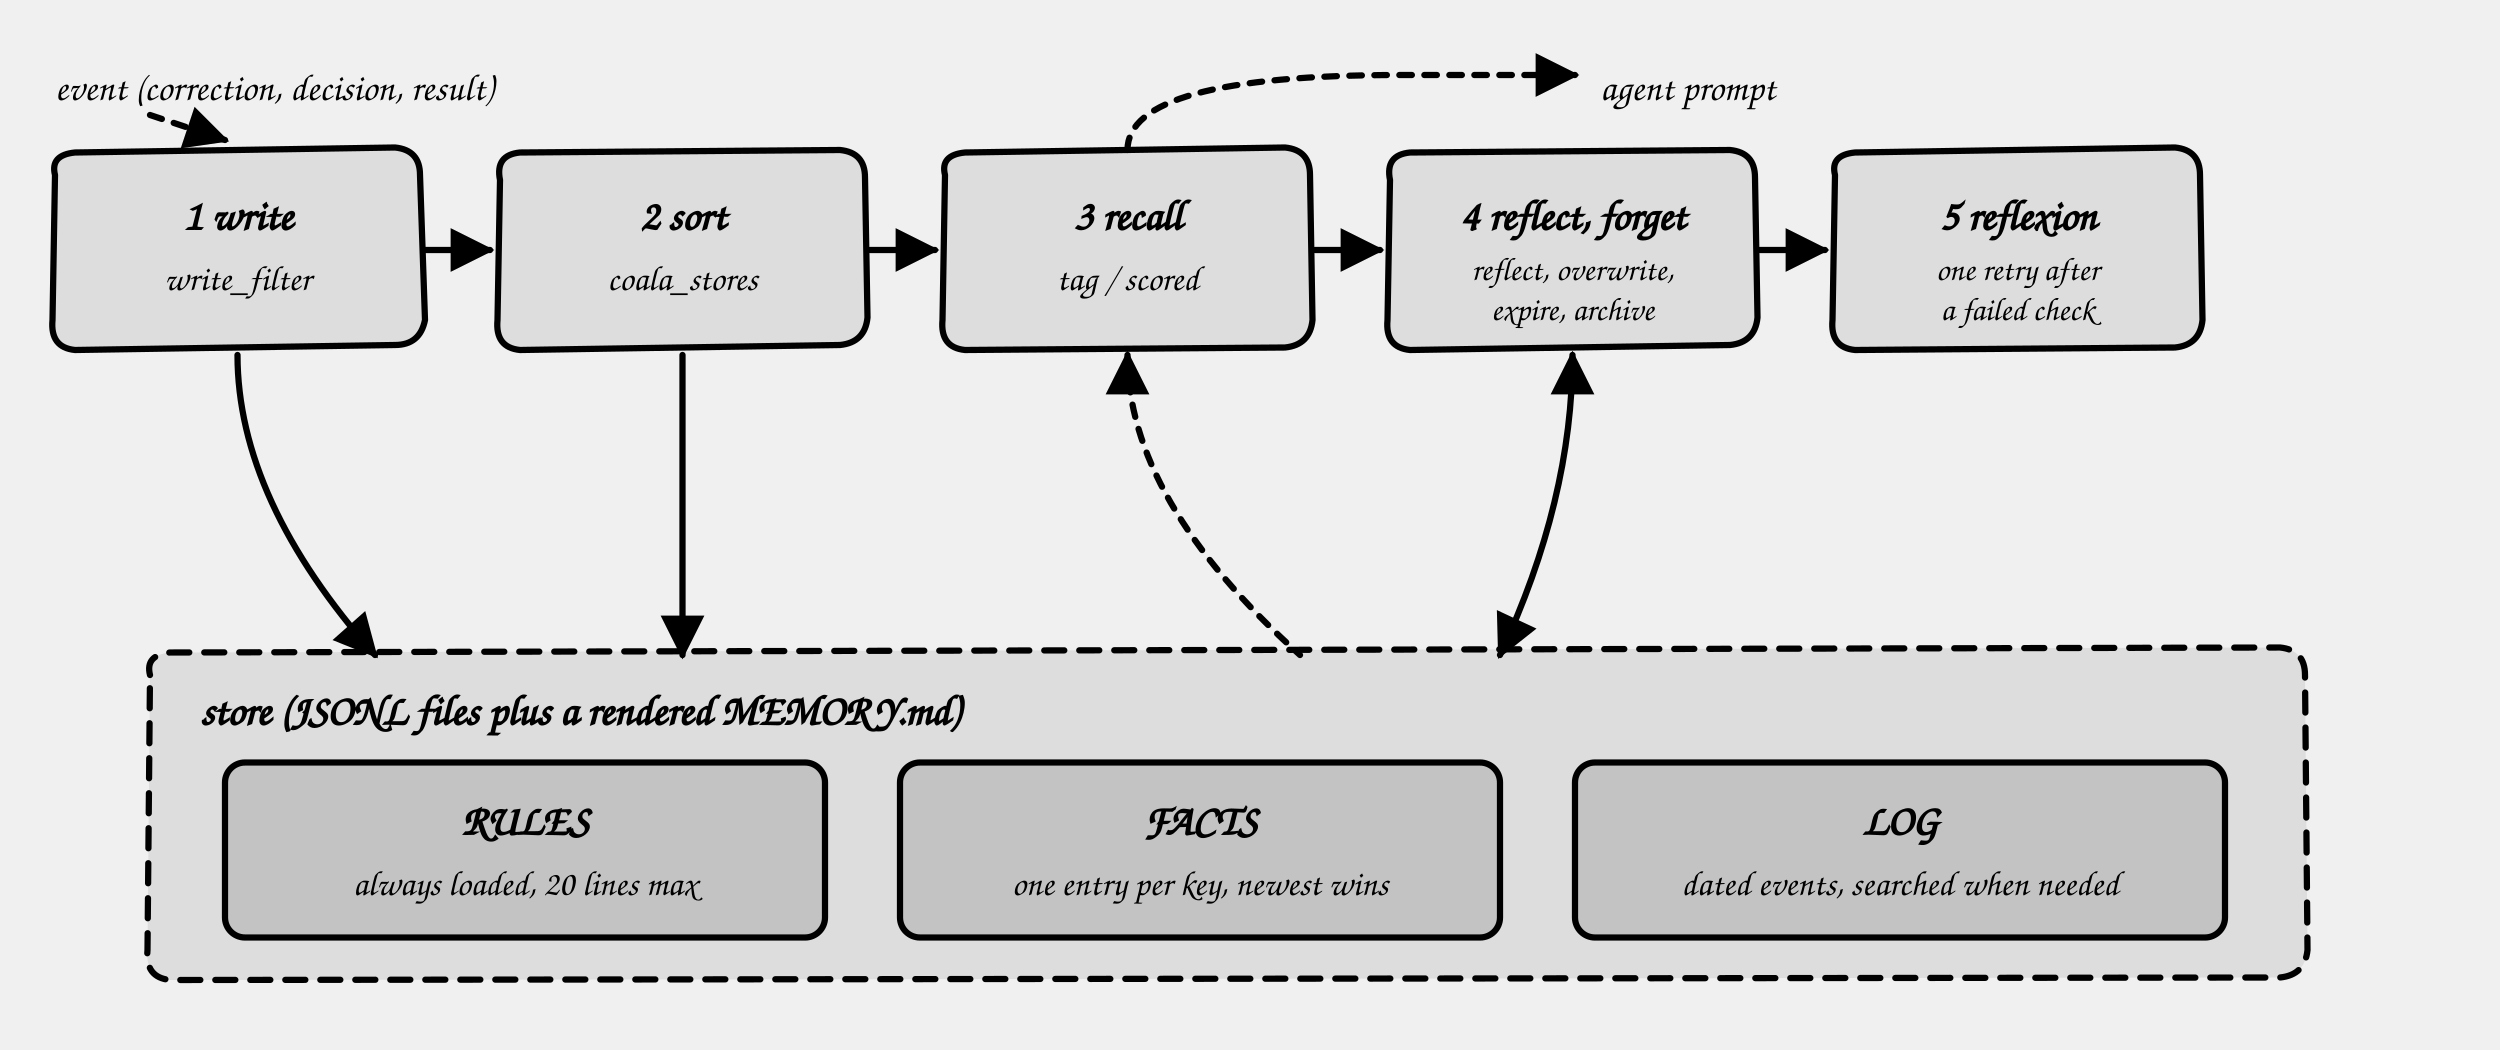
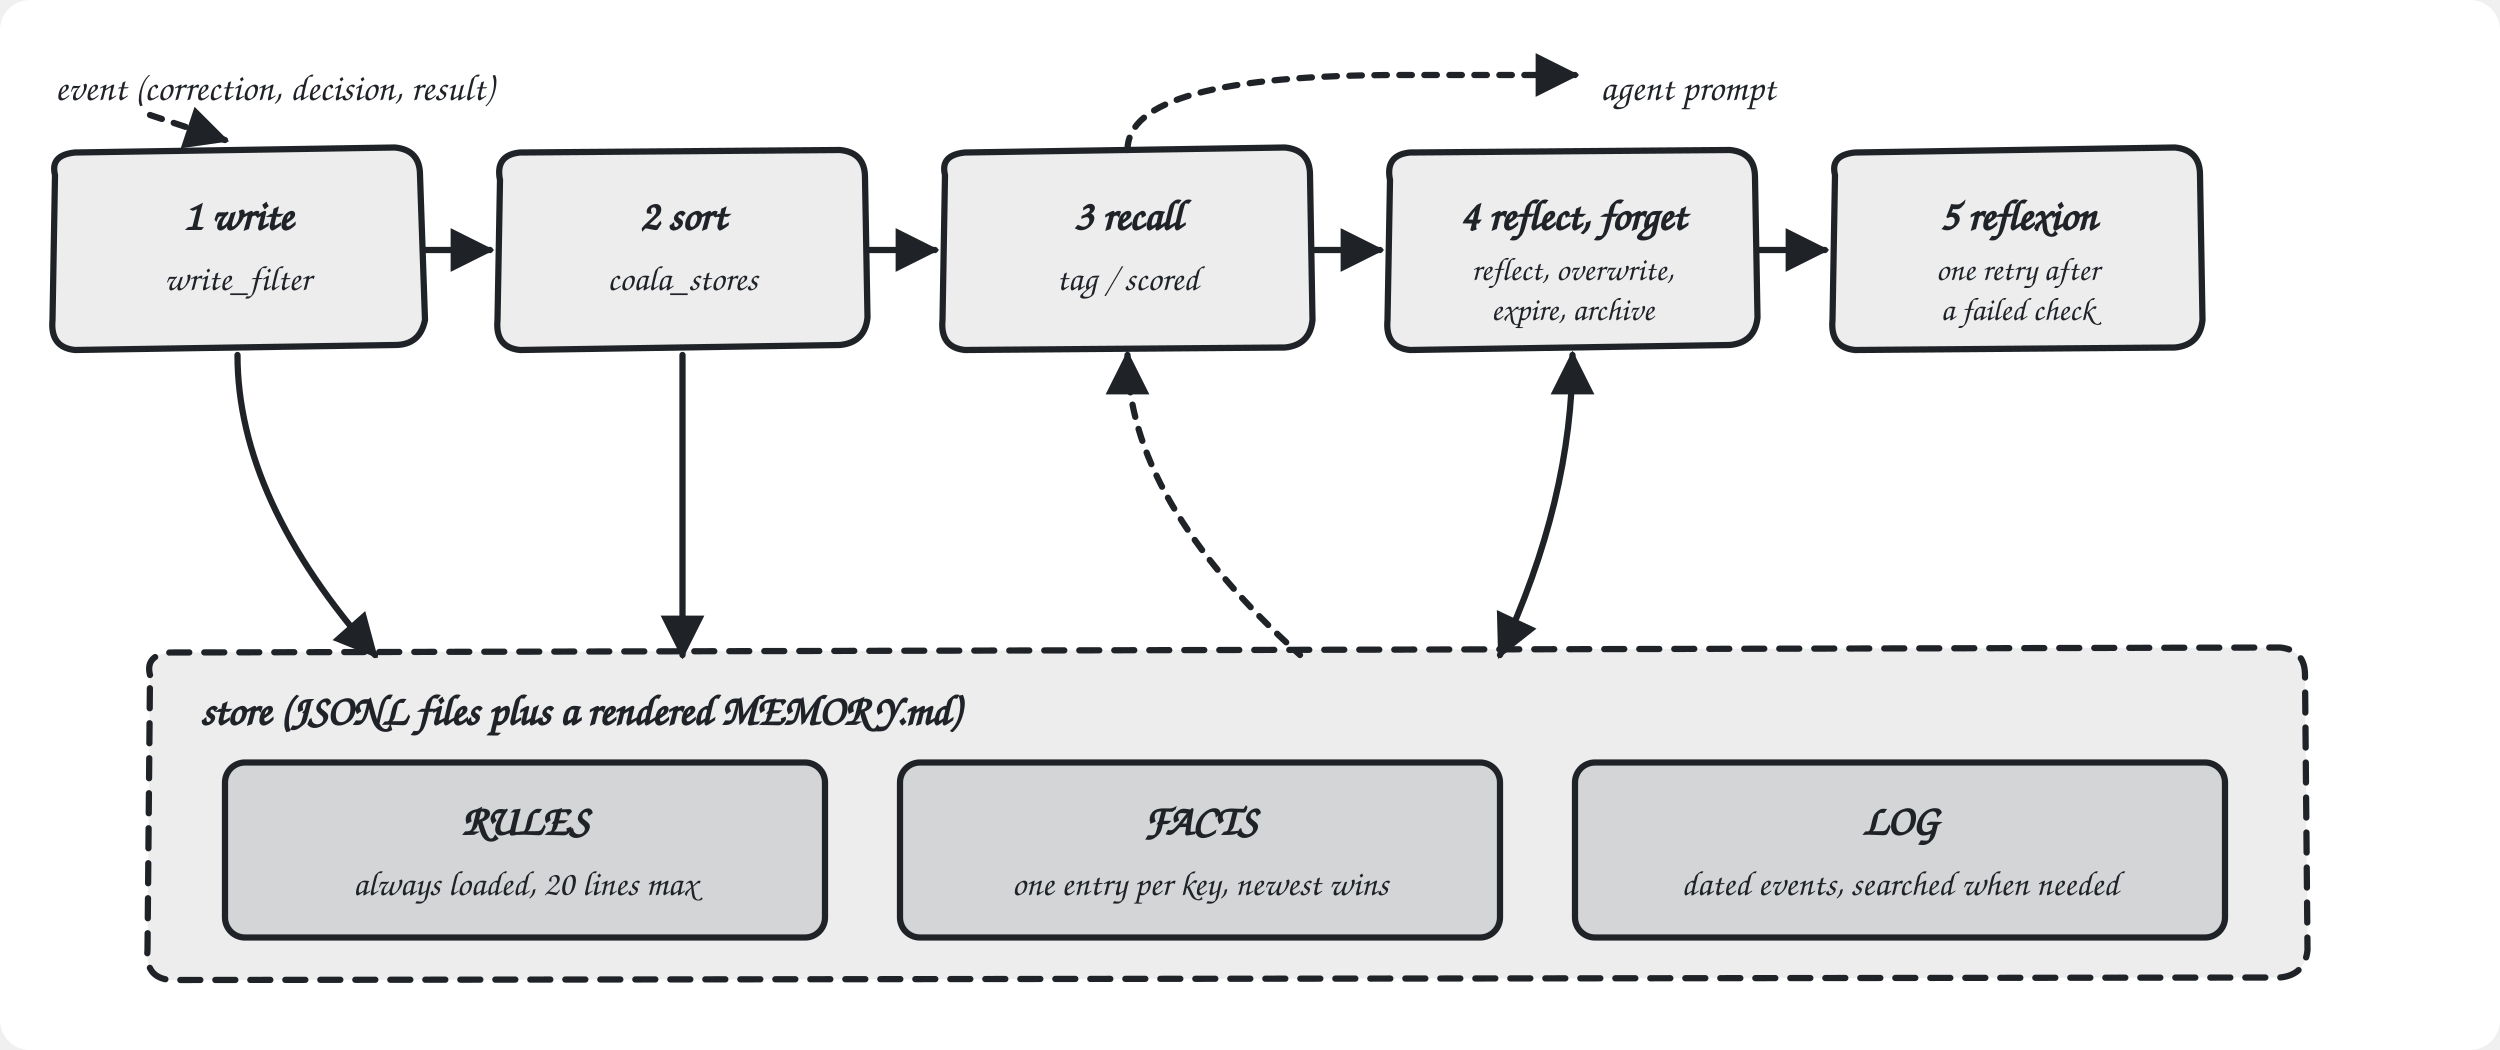
<svg xmlns="http://www.w3.org/2000/svg" viewBox="0 0 1000 420" width="100%" role="img" aria-labelledby="t d">
+   <style>
+     svg { color: #1f2328; }
+     .bg { fill: #ffffff; }
+     @media (prefers-color-scheme: dark) { svg { color: #e6edf3; } .bg { fill: #0d1117; } }
+   </style>
+   <rect class="bg" width="100%" height="100%" rx="12" />
  <defs>
    <marker id="a" viewBox="0 0 10 10" refX="9" refY="5" markerWidth="7" markerHeight="7" orient="auto-start-reverse">
      <path d="M0,0 L10,5 L0,10 z" fill="currentColor" />
    </marker>
  </defs>
  <g fill="none" stroke="currentColor" stroke-width="2.5" stroke-linecap="round" stroke-linejoin="round" font-family="'Comic Sans MS','Segoe Print',cursive,sans-serif" font-size="17">
    <g fill="currentColor" fill-opacity="0.08">
      <path d="M22,70 Q20,62 30,61 L158,59 Q168,60 168,70 L170,128 Q168,138 158,138 L30,140 Q20,139 21,128 Z" />
      <path d="M200,72 Q198,62 208,61 L336,60 Q346,61 346,71 L347,127 Q346,137 336,138 L208,140 Q198,139 199,128 Z" />
      <path d="M378,70 Q376,62 386,61 L514,59 Q524,60 524,70 L525,128 Q524,138 514,139 L386,140 Q376,139 377,128 Z" />
      <path d="M556,72 Q554,62 564,61 L692,60 Q702,61 702,71 L703,127 Q702,137 692,138 L564,140 Q554,139 555,128 Z" />
      <path d="M734,70 Q732,62 742,61 L870,59 Q880,60 880,70 L881,128 Q880,138 870,139 L742,140 Q732,139 733,128 Z" />
    </g>
    <g fill="currentColor" stroke="none" text-anchor="middle">
      <text x="95" y="92" font-weight="bold">1 write</text>
      <text x="95" y="116" font-size="14">write_filter</text>
      <text x="273" y="92" font-weight="bold">2 sort</text>
      <text x="273" y="116" font-size="14">coala_stores</text>
      <text x="451" y="92" font-weight="bold">3 recall</text>
      <text x="451" y="116" font-size="14">tag / scored</text>
      <text x="629" y="92" font-weight="bold">4 reflect, forget</text>
      <text x="629" y="112" font-size="13">reflect, overwrite,</text>
      <text x="629" y="128" font-size="13">expire, archive</text>
      <text x="807" y="92" font-weight="bold">5 reflexion</text>
      <text x="807" y="112" font-size="13">one retry after</text>
      <text x="807" y="128" font-size="13">a failed check</text>
    </g>
    <path d="M170,100 L196,100" marker-end="url(#a)" />
    <path d="M348,100 L374,100" marker-end="url(#a)" />
    <path d="M526,100 L552,100" marker-end="url(#a)" />
    <path d="M704,100 L730,100" marker-end="url(#a)" />
    <text x="22" y="40" fill="currentColor" stroke="none" font-size="15">event (correction, decision, result)</text>
    <path d="M60,46 L90,56" marker-end="url(#a)" stroke-dasharray="5 5" />
    <text x="640" y="40" fill="currentColor" stroke="none" font-size="15">agent prompt</text>
    <path d="M451,142 Q451,200 520,262" stroke-dasharray="5 5" marker-start="url(#a)" />
    <path d="M451,60 Q451,30 560,30 L630,30" stroke-dasharray="5 5" marker-end="url(#a)" />
    <path d="M95,142 Q95,200 150,262" marker-end="url(#a)" />
    <path d="M273,142 Q273,200 273,262" marker-end="url(#a)" />
    <path d="M629,142 Q629,200 600,262" marker-end="url(#a)" marker-start="url(#a)" />
    <g fill="currentColor" fill-opacity="0.08">
      <path d="M60,270 Q58,262 68,261 L912,259 Q922,260 922,270 L923,380 Q922,390 912,391 L68,392 Q58,391 59,380 Z" stroke-dasharray="8 6" />
    </g>
    <text x="80" y="290" fill="currentColor" stroke="none" font-weight="bold">store (JSONL files plus a rendered MEMORY.md)</text>
    <g fill="currentColor" fill-opacity="0.12">
      <rect x="90" y="305" width="240" height="70" rx="8" />
      <rect x="360" y="305" width="240" height="70" rx="8" />
      <rect x="630" y="305" width="260" height="70" rx="8" />
    </g>
    <g fill="currentColor" stroke="none" text-anchor="middle">
      <text x="210" y="334" font-weight="bold">RULES</text>
      <text x="210" y="358" font-size="14">always loaded, 20 lines max</text>
      <text x="480" y="334" font-weight="bold">FACTS</text>
      <text x="480" y="358" font-size="14">one entry per key, newest wins</text>
      <text x="760" y="334" font-weight="bold">LOG</text>
      <text x="760" y="358" font-size="14">dated events, searched when needed</text>
    </g>
  </g>
</svg>
